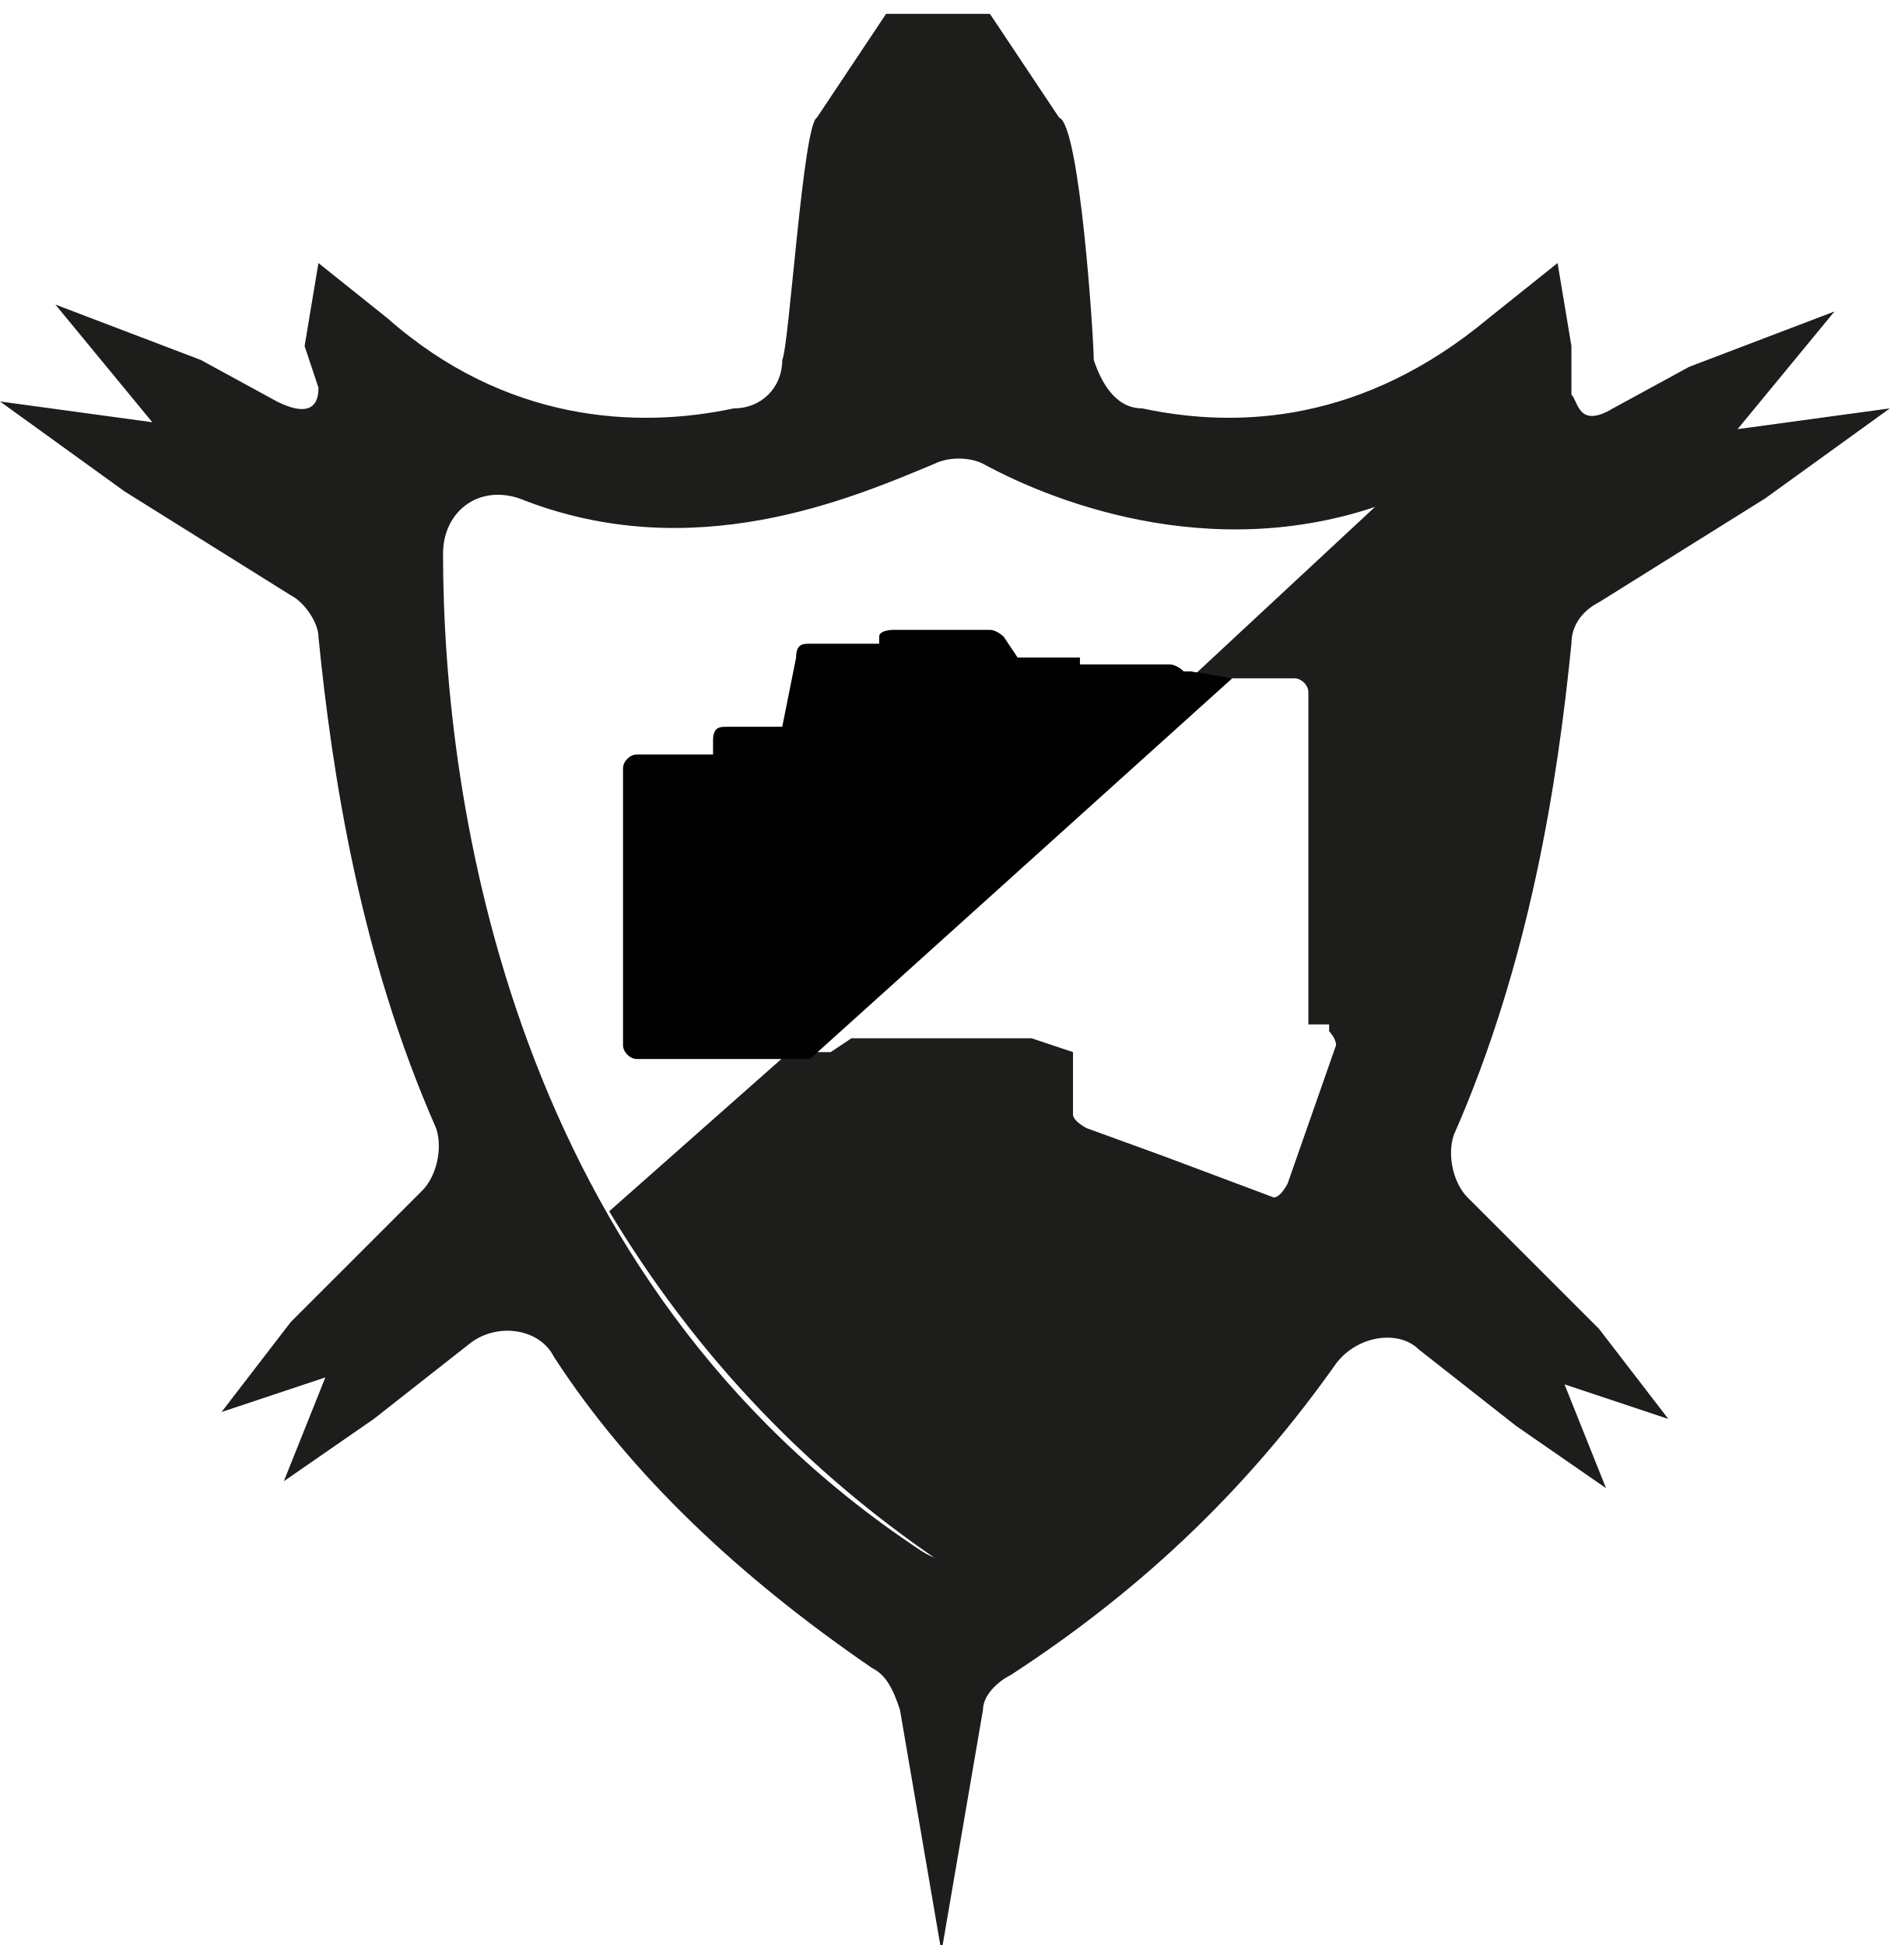
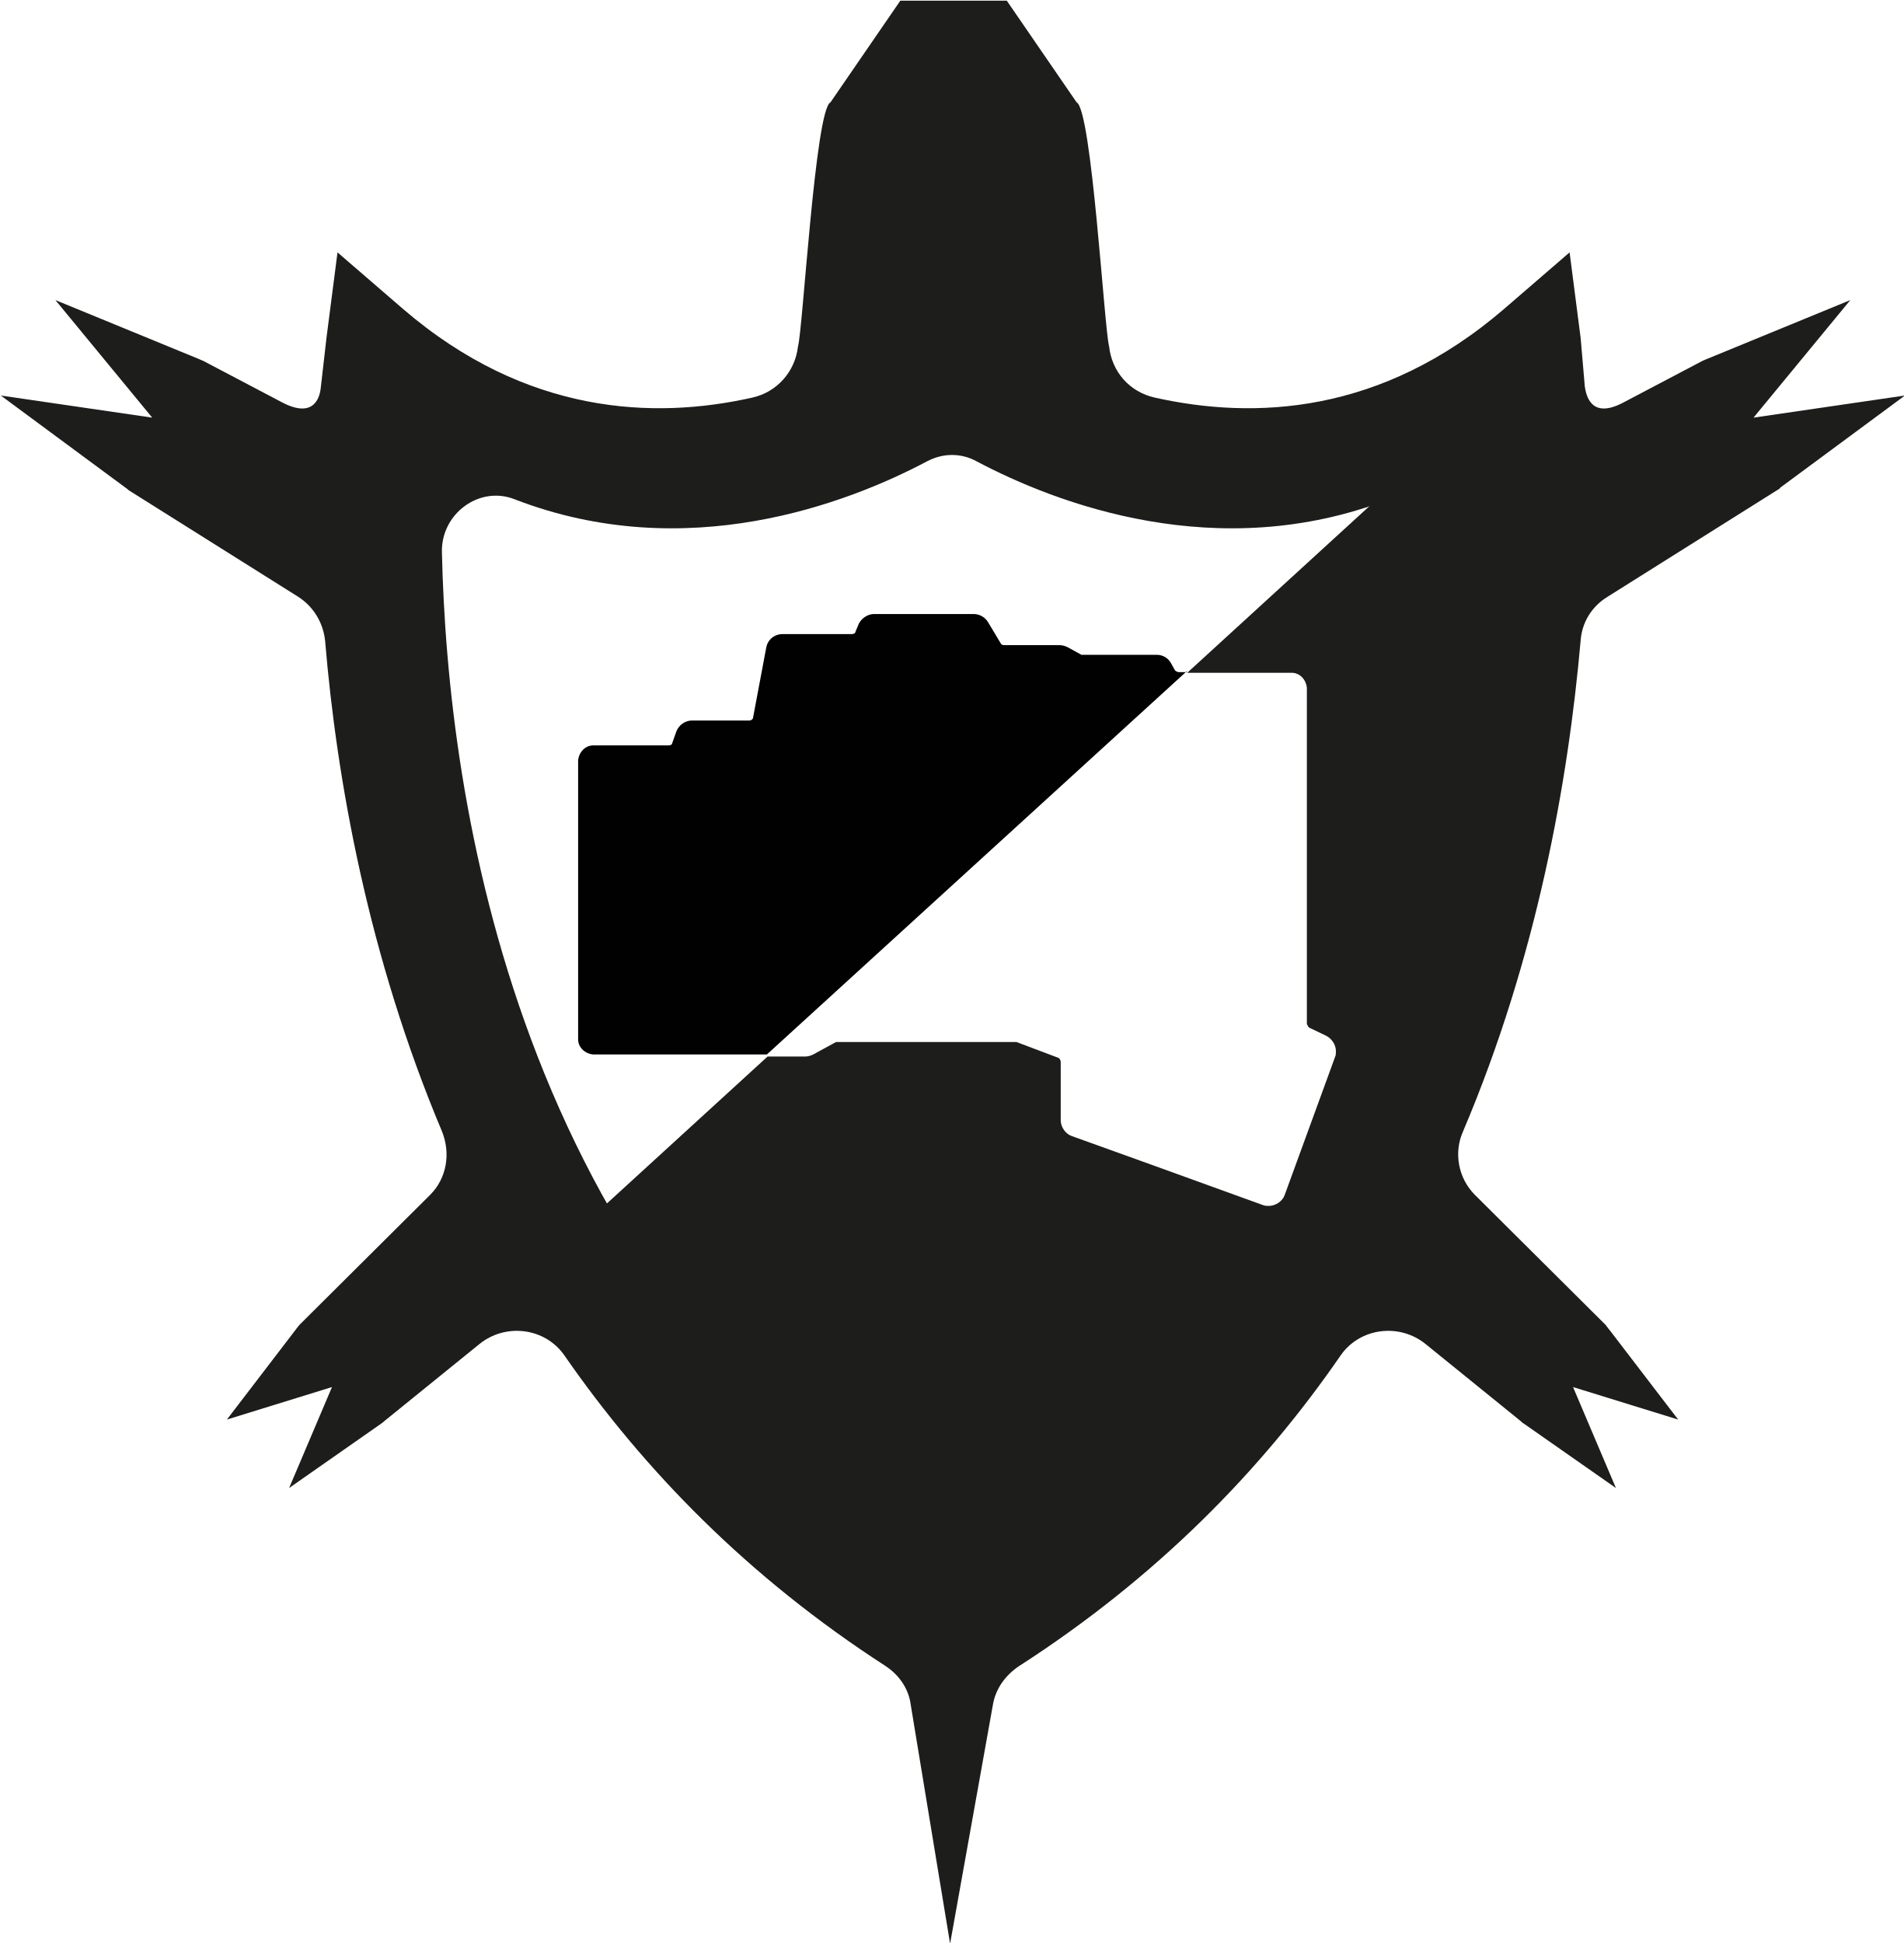
- <svg xmlns="http://www.w3.org/2000/svg" version="1.1" viewBox="0 0 27.5 28.1">
-   <g id="Mask" display="none">
-     <path d="M21.5,5.8l-4.3,4h1.5s0,0,0,0c.1,0,.2.1.2.2,0,0,0,0,0,0v4.8s0,0,0,0c0,0,0,0,0,0h.3q0,.1,0,.1c0,0,.1.1.1.2s0,0,0,0c0,0,0,0,0,0,0,0,0,0,0,0l-.7,2s0,0,0,0c0,0-.1.2-.2.2s0,0,0,0c0,0,0,0,0,0,0,0,0,0,0,0l-1.6-.6s0,0,0,0c0,0,0,0,0,0l-1.1-.4s0,0,0,0c0,0-.2-.1-.2-.2s0,0,0,0,0,0,0,0v-.9s0,0,0,0l-.6-.2s0,0,0,0c0,0,0,0,0,0h-2.6s0,0,0,0c0,0,0,0,0,0l-.3.2s0,0,0,0c0,0,0,0-.1,0h-.5l-2.6,2.3c1.2,2,2.9,3.9,5.3,5.4,9-5.2,7.7-16.6,7.7-17.2Z" fill="#1d1d1b" />
-     <path d="M17.2,9.7h-.1s0,0,0,0c0,0,0,0,0,0h0c0,0,0,0,0,0,0,0-.1-.1-.2-.1h-1.1s0,0,0,0c0,0,0,0,0,0h-.2q0-.1,0-.1s0,0,0,0c0,0,0,0-.1,0h-.8s0,0,0,0c0,0,0,0,0,0l-.2-.3s0,0,0,0c0,0-.1-.1-.2-.1h-1.4c0,0-.2,0-.2.1,0,0,0,0,0,0h0q0,.1,0,.1s0,0,0,0h-1c-.1,0-.2,0-.2.2,0,0,0,0,0,0l-.2,1s0,0,0,0c0,0,0,0,0,0h-.8c-.1,0-.2,0-.2.2,0,0,0,0,0,0v.2q0,0,0,0s0,0,0,0h-1.1s0,0,0,0c-.1,0-.2.1-.2.2,0,0,0,0,0,0v4s0,0,0,0c0,.1.1.2.2.2,0,0,0,0,0,0h2.5l6.1-5.5Z" fill="#010101" />
-     <path d="M4.6,5.6c0,.1,0,.5-.6.2l-1.1-.6s0,0,0,0l-2.1-.8,1.4,1.7-2.2-.3,1.8,1.3s0,0,0,0l2.4,1.5c.2.1.4.4.4.6.2,2,.6,4.6,1.7,7.1.1.3,0,.7-.2.9l-1.9,1.9s0,0,0,0l-1,1.3,1.5-.5-.6,1.5,1.3-.9s0,0,0,0l1.4-1.1c.4-.3,1-.2,1.2.2,1.1,1.7,2.7,3.2,4.6,4.5.2.1.3.3.4.6l.6,3.5.6-3.5c0-.2.2-.4.4-.5,2-1.3,3.5-2.8,4.7-4.5.3-.4.9-.5,1.2-.2l1.4,1.1s0,0,0,0l1.3.9-.6-1.5,1.5.5-1-1.3s0,0,0,0l-1.9-1.9c-.2-.2-.3-.6-.2-.9,1.1-2.5,1.5-5.1,1.7-7.1,0-.3.2-.5.4-.6l2.4-1.5s0,0,0,0l1.8-1.3-2.2.3,1.4-1.7-2.1.8s0,0,0,0l-1.1.6c-.5.3-.5-.1-.6-.2v-.7c0,0-.2-1.2-.2-1.2l-1,.8c-1.8,1.5-3.6,1.6-5,1.3-.4,0-.6-.4-.7-.7,0-.3-.2-3.4-.5-3.5,0,0-1-1.5-1-1.5h-1.5l-1,1.5c-.2.1-.4,3.3-.5,3.5,0,.4-.3.7-.7.7-1.4.3-3.3.2-5-1.3l-1-.8-.2,1.2M14.2,22.4c-.3.2-.6.2-.9,0-5.9-3.9-6.9-10.8-6.9-14.4,0-.6.5-1,1.1-.8,2.5,1,4.8,0,6-.5.2-.1.5-.1.7,0,1.1.6,3.5,1.5,6,.5.5-.2,1.1.2,1.1.8,0,3.6-1.1,10.4-6.9,14.4Z" fill="#1d1d1b" />
-   </g>
-   <g id="Cu">
-     <path d="M21.5,5.8l-4.3,4h1.5s0,0,0,0c.1,0,.2.1.2.2,0,0,0,0,0,0v4.8s0,0,0,0c0,0,0,0,0,0h.3q0,.1,0,.1c0,0,.1.1.1.2s0,0,0,0c0,0,0,0,0,0,0,0,0,0,0,0l-.7,2s0,0,0,0c0,0-.1.2-.2.2s0,0,0,0c0,0,0,0,0,0,0,0,0,0,0,0l-1.6-.6s0,0,0,0c0,0,0,0,0,0l-1.1-.4s0,0,0,0c0,0-.2-.1-.2-.2s0,0,0,0,0,0,0,0v-.9s0,0,0,0l-.6-.2s0,0,0,0c0,0,0,0,0,0h-2.6s0,0,0,0c0,0,0,0,0,0l-.3.2s0,0,0,0c0,0,0,0-.1,0h-.5l-2.6,2.3c1.2,2,2.9,3.9,5.3,5.4,9-5.2,7.7-16.6,7.7-17.2Z" fill="#1d1d1b" />
-     <path d="M17.2,9.7h-.1s0,0,0,0c0,0,0,0,0,0h0c0,0,0,0,0,0,0,0-.1-.1-.2-.1h-1.1s0,0,0,0c0,0,0,0,0,0h-.2q0-.1,0-.1s0,0,0,0c0,0,0,0-.1,0h-.8s0,0,0,0c0,0,0,0,0,0l-.2-.3s0,0,0,0c0,0-.1-.1-.2-.1h-1.4c0,0-.2,0-.2.1,0,0,0,0,0,0h0q0,.1,0,.1s0,0,0,0h-1c-.1,0-.2,0-.2.2,0,0,0,0,0,0l-.2,1s0,0,0,0c0,0,0,0,0,0h-.8c-.1,0-.2,0-.2.2,0,0,0,0,0,0v.2q0,0,0,0s0,0,0,0h-1.1s0,0,0,0c-.1,0-.2.1-.2.2,0,0,0,0,0,0v4s0,0,0,0c0,.1.1.2.2.2,0,0,0,0,0,0h2.5l6.1-5.5Z" fill="#010101" />
-     <path d="M4.6,5.6c0,.1,0,.5-.6.2l-1.1-.6s0,0,0,0l-2.1-.8,1.4,1.7-2.2-.3,1.8,1.3s0,0,0,0l2.4,1.5c.2.1.4.4.4.6.2,2,.6,4.6,1.7,7.1.1.3,0,.7-.2.9l-1.9,1.9s0,0,0,0l-1,1.3,1.5-.5-.6,1.5,1.3-.9s0,0,0,0l1.4-1.1c.4-.3,1-.2,1.2.2,1.1,1.7,2.7,3.2,4.6,4.5.2.1.3.3.4.6l.6,3.5.6-3.5c0-.2.2-.4.4-.5,2-1.3,3.5-2.8,4.7-4.5.3-.4.9-.5,1.2-.2l1.4,1.1s0,0,0,0l1.3.9-.6-1.5,1.5.5-1-1.3s0,0,0,0l-1.9-1.9c-.2-.2-.3-.6-.2-.9,1.1-2.5,1.5-5.1,1.7-7.1,0-.3.2-.5.4-.6l2.4-1.5s0,0,0,0l1.8-1.3-2.2.3,1.4-1.7-2.1.8s0,0,0,0l-1.1.6c-.5.3-.5-.1-.6-.2v-.7c0,0-.2-1.2-.2-1.2l-1,.8c-1.8,1.5-3.6,1.6-5,1.3-.4,0-.6-.4-.7-.7,0-.3-.2-3.4-.5-3.5,0,0-1-1.5-1-1.5h-1.5l-1,1.5c-.2.1-.4,3.3-.5,3.5,0,.4-.3.7-.7.7-1.4.3-3.3.2-5-1.3l-1-.8-.2,1.2M14.2,22.4c-.3.2-.6.2-.9,0-5.9-3.9-6.9-10.8-6.9-14.4,0-.6.5-1,1.1-.8,2.5,1,4.8,0,6-.5.2-.1.5-.1.7,0,1.1.6,3.5,1.5,6,.5.5-.2,1.1.2,1.1.8,0,3.6-1.1,10.4-6.9,14.4Z" fill="#1d1d1b" />
-   </g>
+ <svg xmlns="http://www.w3.org/2000/svg" id="Cu" width="9.71mm" height="9.91mm" viewBox="0 0 27.53 28.1">
+   <path d="M21.51,5.76l-4.34,3.97h1.49s.01,0,.02,0c.12,0,.21.1.22.22,0,0,0,.01,0,.02v4.84s.02.04.03.05c0,0,0,0,0,0l.25.12s0,0,0,0c.08.04.14.13.14.22,0,.03,0,.06-.01.08,0,0,0,0,0,0,0,0,0,0,0,0l-.73,2s0,0,0,0c-.03.09-.13.16-.23.16-.03,0-.05,0-.08-.01,0,0,0,0,0,0,0,0,0,0,0,0l-1.63-.59s0,0,0,0c0,0,0,0,0,0l-1.14-.41s0,0,0,0c-.09-.03-.16-.13-.16-.23,0,0,0,0,0,0s0,0,0,0v-.85s-.01-.04-.03-.05l-.61-.23s0,0,0,0c0,0-.01,0-.02,0h-2.56s-.02,0-.03,0c0,0,0,0,0,0l-.33.18s0,0,0,0c-.04.02-.08.03-.12.03h-.54l-2.57,2.35c1.16,2.02,2.85,3.93,5.32,5.37,8.97-5.24,7.73-16.63,7.66-17.23Z" style="fill: #1d1d1b;" />
+   <path d="M17.17,9.72h-.13s-.04-.01-.05-.03c0,0,0,0,0,0l-.05-.09s0,0,0,0c-.04-.08-.12-.13-.21-.13h-1.06s-.02,0-.03,0c0,0,0,0,0,0l-.2-.11s0,0,0,0c0,0,0,0,0,0-.04-.02-.08-.03-.12-.03h-.8s-.04,0-.05-.03c0,0,0,0,0,0l-.18-.3s0,0,0,0c-.04-.07-.12-.12-.21-.12h-1.44c-.09,0-.18.06-.22.14,0,0,0,0,0,0l-.05.12s0,0,0,0c0,.02-.03.03-.05.03h-1c-.12,0-.22.08-.24.2,0,0,0,0,0,0l-.19,1.01s0,0,0,0c0,.02-.03.04-.05.04h-.83c-.1,0-.19.06-.23.16,0,0,0,0,0,0l-.06.17s0,0,0,0c0,.02-.03.03-.05.03h-1.07s-.01,0-.02,0c-.12,0-.21.1-.22.22,0,0,0,.01,0,.02v3.99s0,.01,0,.02c0,.12.1.21.22.22,0,0,.01,0,.02,0h2.49l6.07-5.54Z" style="fill: #010101;" />
+   <path d="M4.64,5.59c-.01.13-.08.48-.56.23l-1.14-.6s-.05-.02-.07-.03l-2.07-.85,1.4,1.7-2.19-.32,1.8,1.33s.03.02.05.04l2.45,1.54c.22.14.36.37.39.63.17,2.04.63,4.58,1.69,7.1.13.32.07.68-.17.92l-1.89,1.88s-.05.06-.07.09l-.98,1.28,1.52-.47-.62,1.46,1.33-.93s.03-.02.05-.04l1.37-1.11c.38-.31.95-.24,1.23.16,1.15,1.66,2.66,3.21,4.64,4.49.2.13.34.33.37.56l.57,3.46.62-3.46c.04-.23.18-.42.37-.55,1.99-1.28,3.51-2.83,4.66-4.5.28-.4.85-.47,1.23-.16l1.37,1.11s.03.03.05.04l1.33.93-.62-1.46,1.52.47-.98-1.28s-.05-.06-.07-.09l-1.89-1.88c-.24-.24-.31-.61-.17-.92,1.07-2.52,1.52-5.06,1.7-7.1.02-.26.16-.49.39-.63l2.45-1.54s.04-.02.05-.04l1.8-1.33-2.19.32,1.4-1.7-2.07.85s-.05.02-.07.03l-1.14.6c-.47.25-.54-.1-.56-.23l-.06-.7-.16-1.24-.95.82c-1.78,1.53-3.62,1.6-5.05,1.28-.36-.08-.62-.37-.66-.74-.07-.25-.25-3.42-.47-3.53,0,0-1.01-1.47-1.01-1.47h-1.54l-1.01,1.47c-.22.1-.4,3.29-.47,3.53-.04.36-.3.66-.66.74-1.42.32-3.27.25-5.05-1.28l-.95-.82-.16,1.24M14.21,22.35c-.26.18-.62.18-.88,0-5.88-3.93-6.86-10.76-6.94-14.37-.01-.55.54-.96,1.05-.76,2.48.96,4.82.06,5.97-.55.23-.12.49-.12.71,0,1.15.61,3.49,1.51,5.97.55.51-.2,1.07.21,1.05.77-.08,3.61-1.07,10.44-6.94,14.37Z" style="fill: #1d1d1b;" />
</svg>
